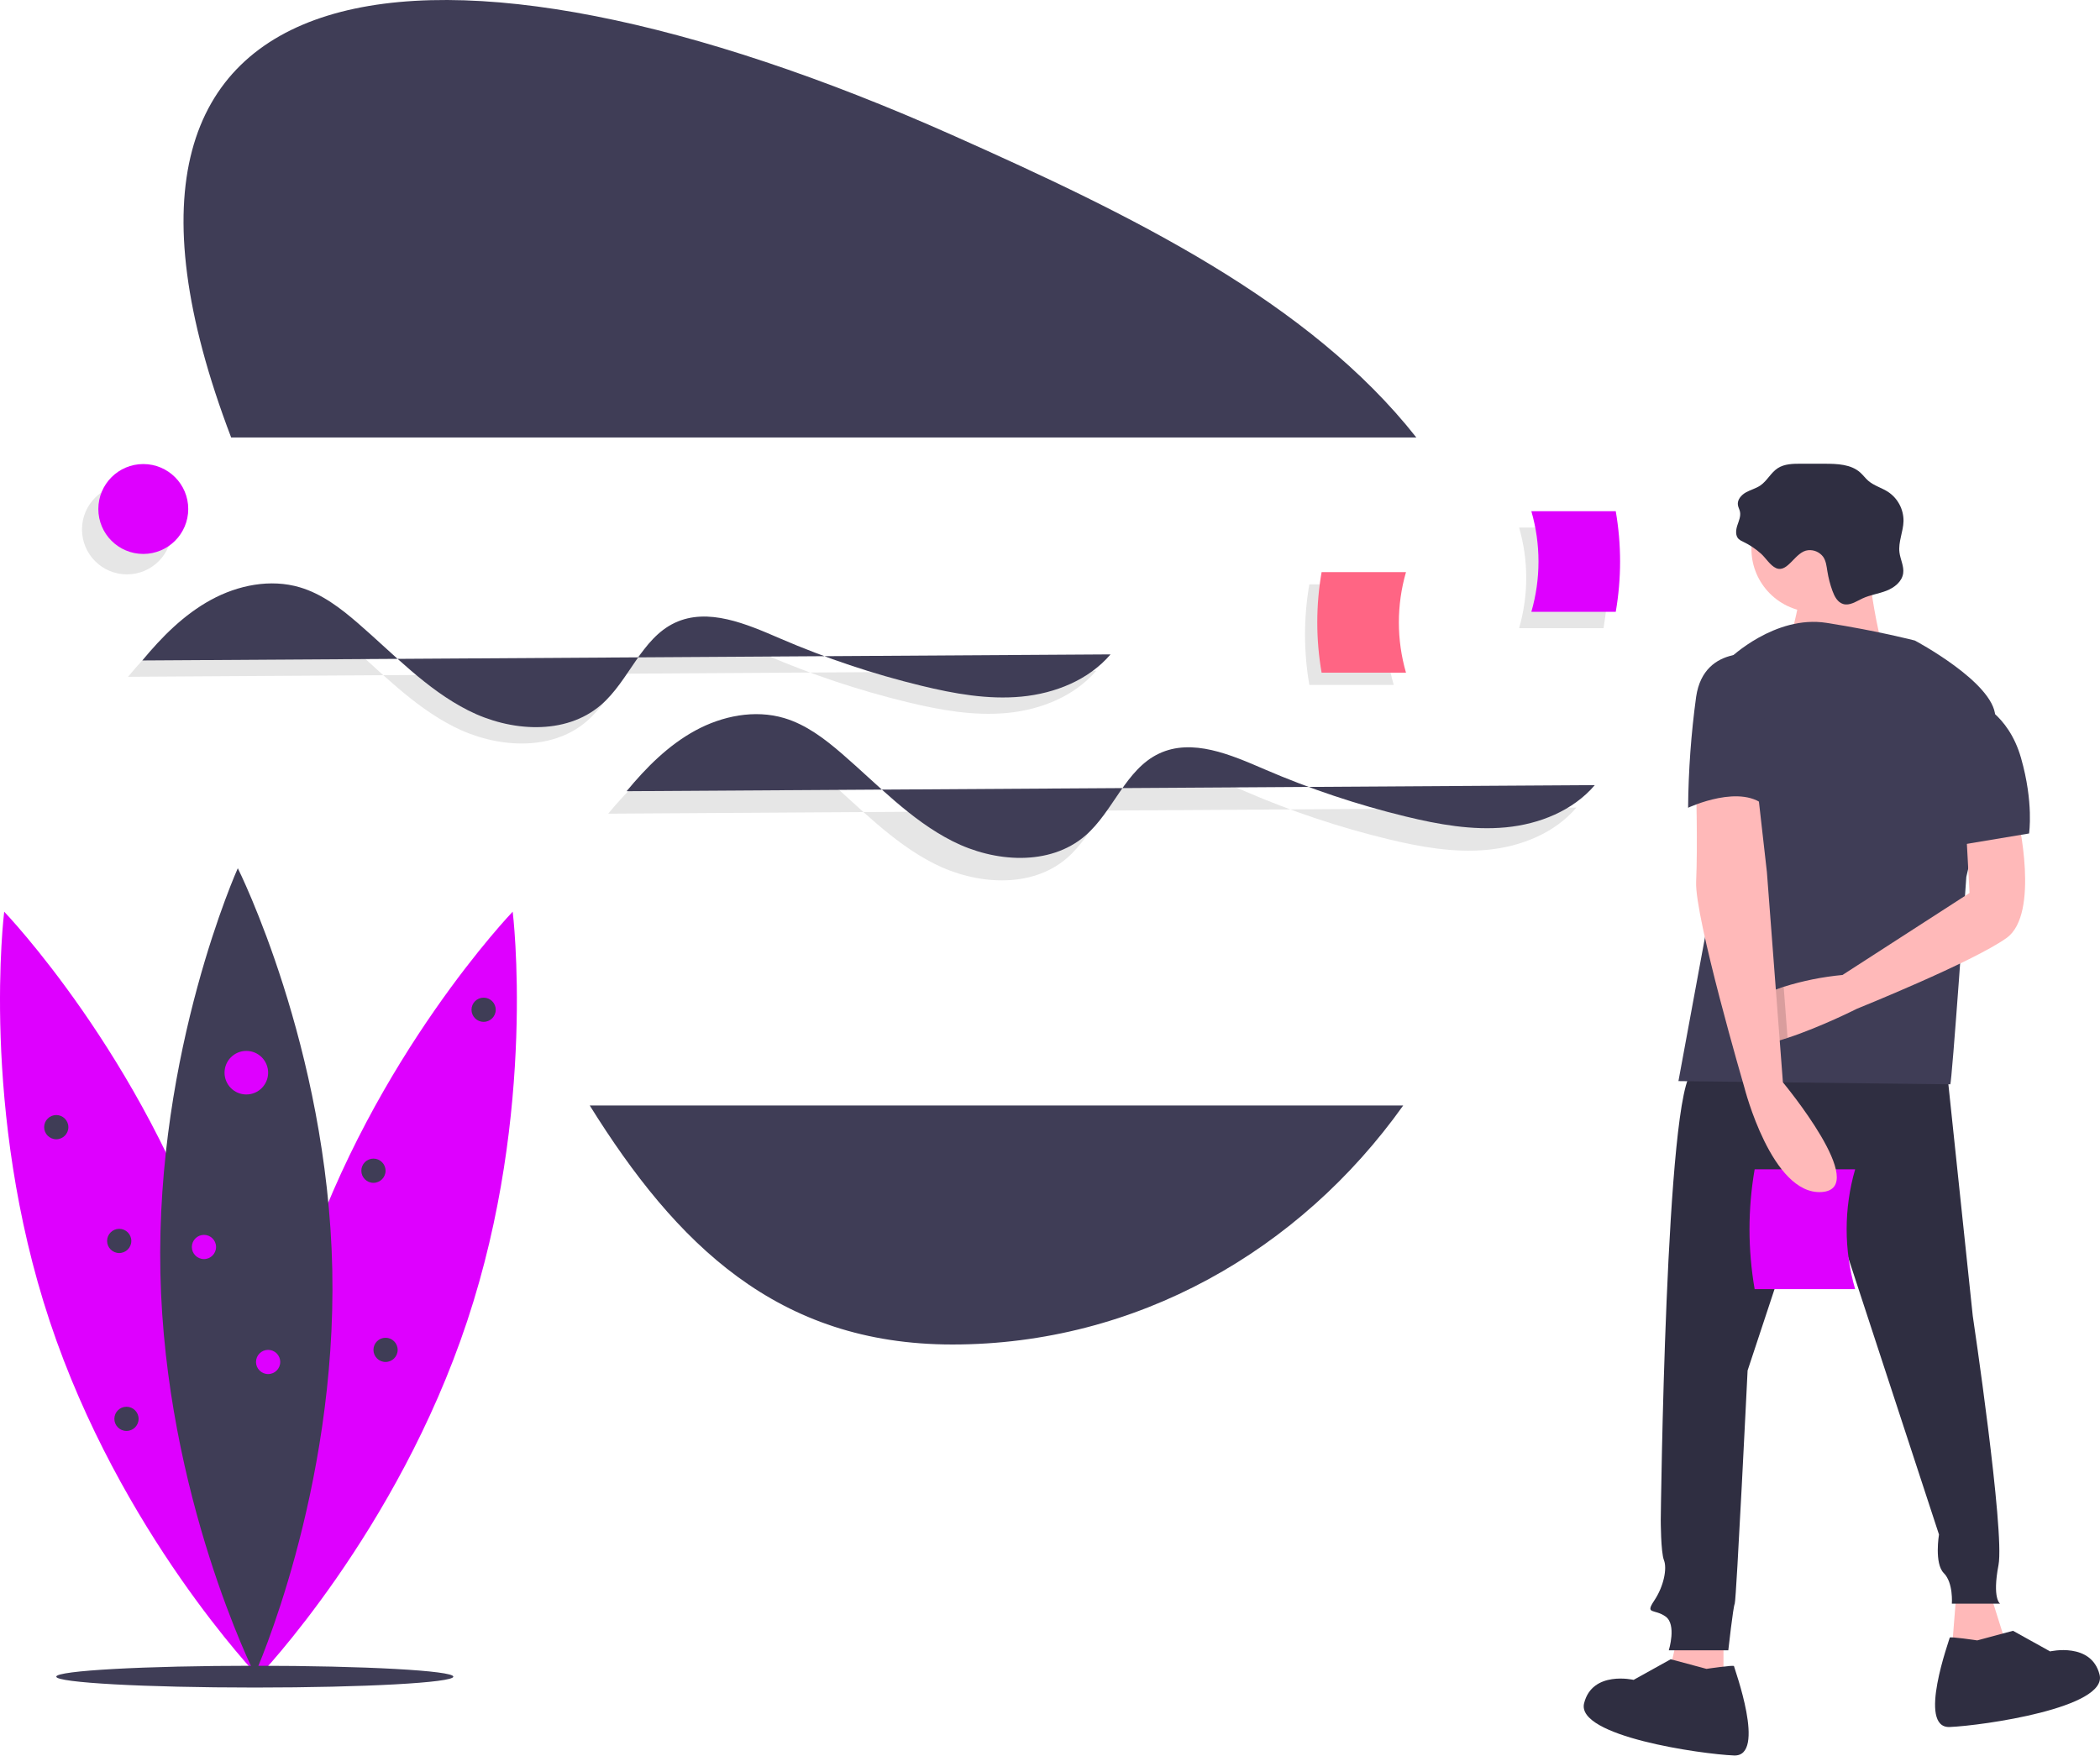
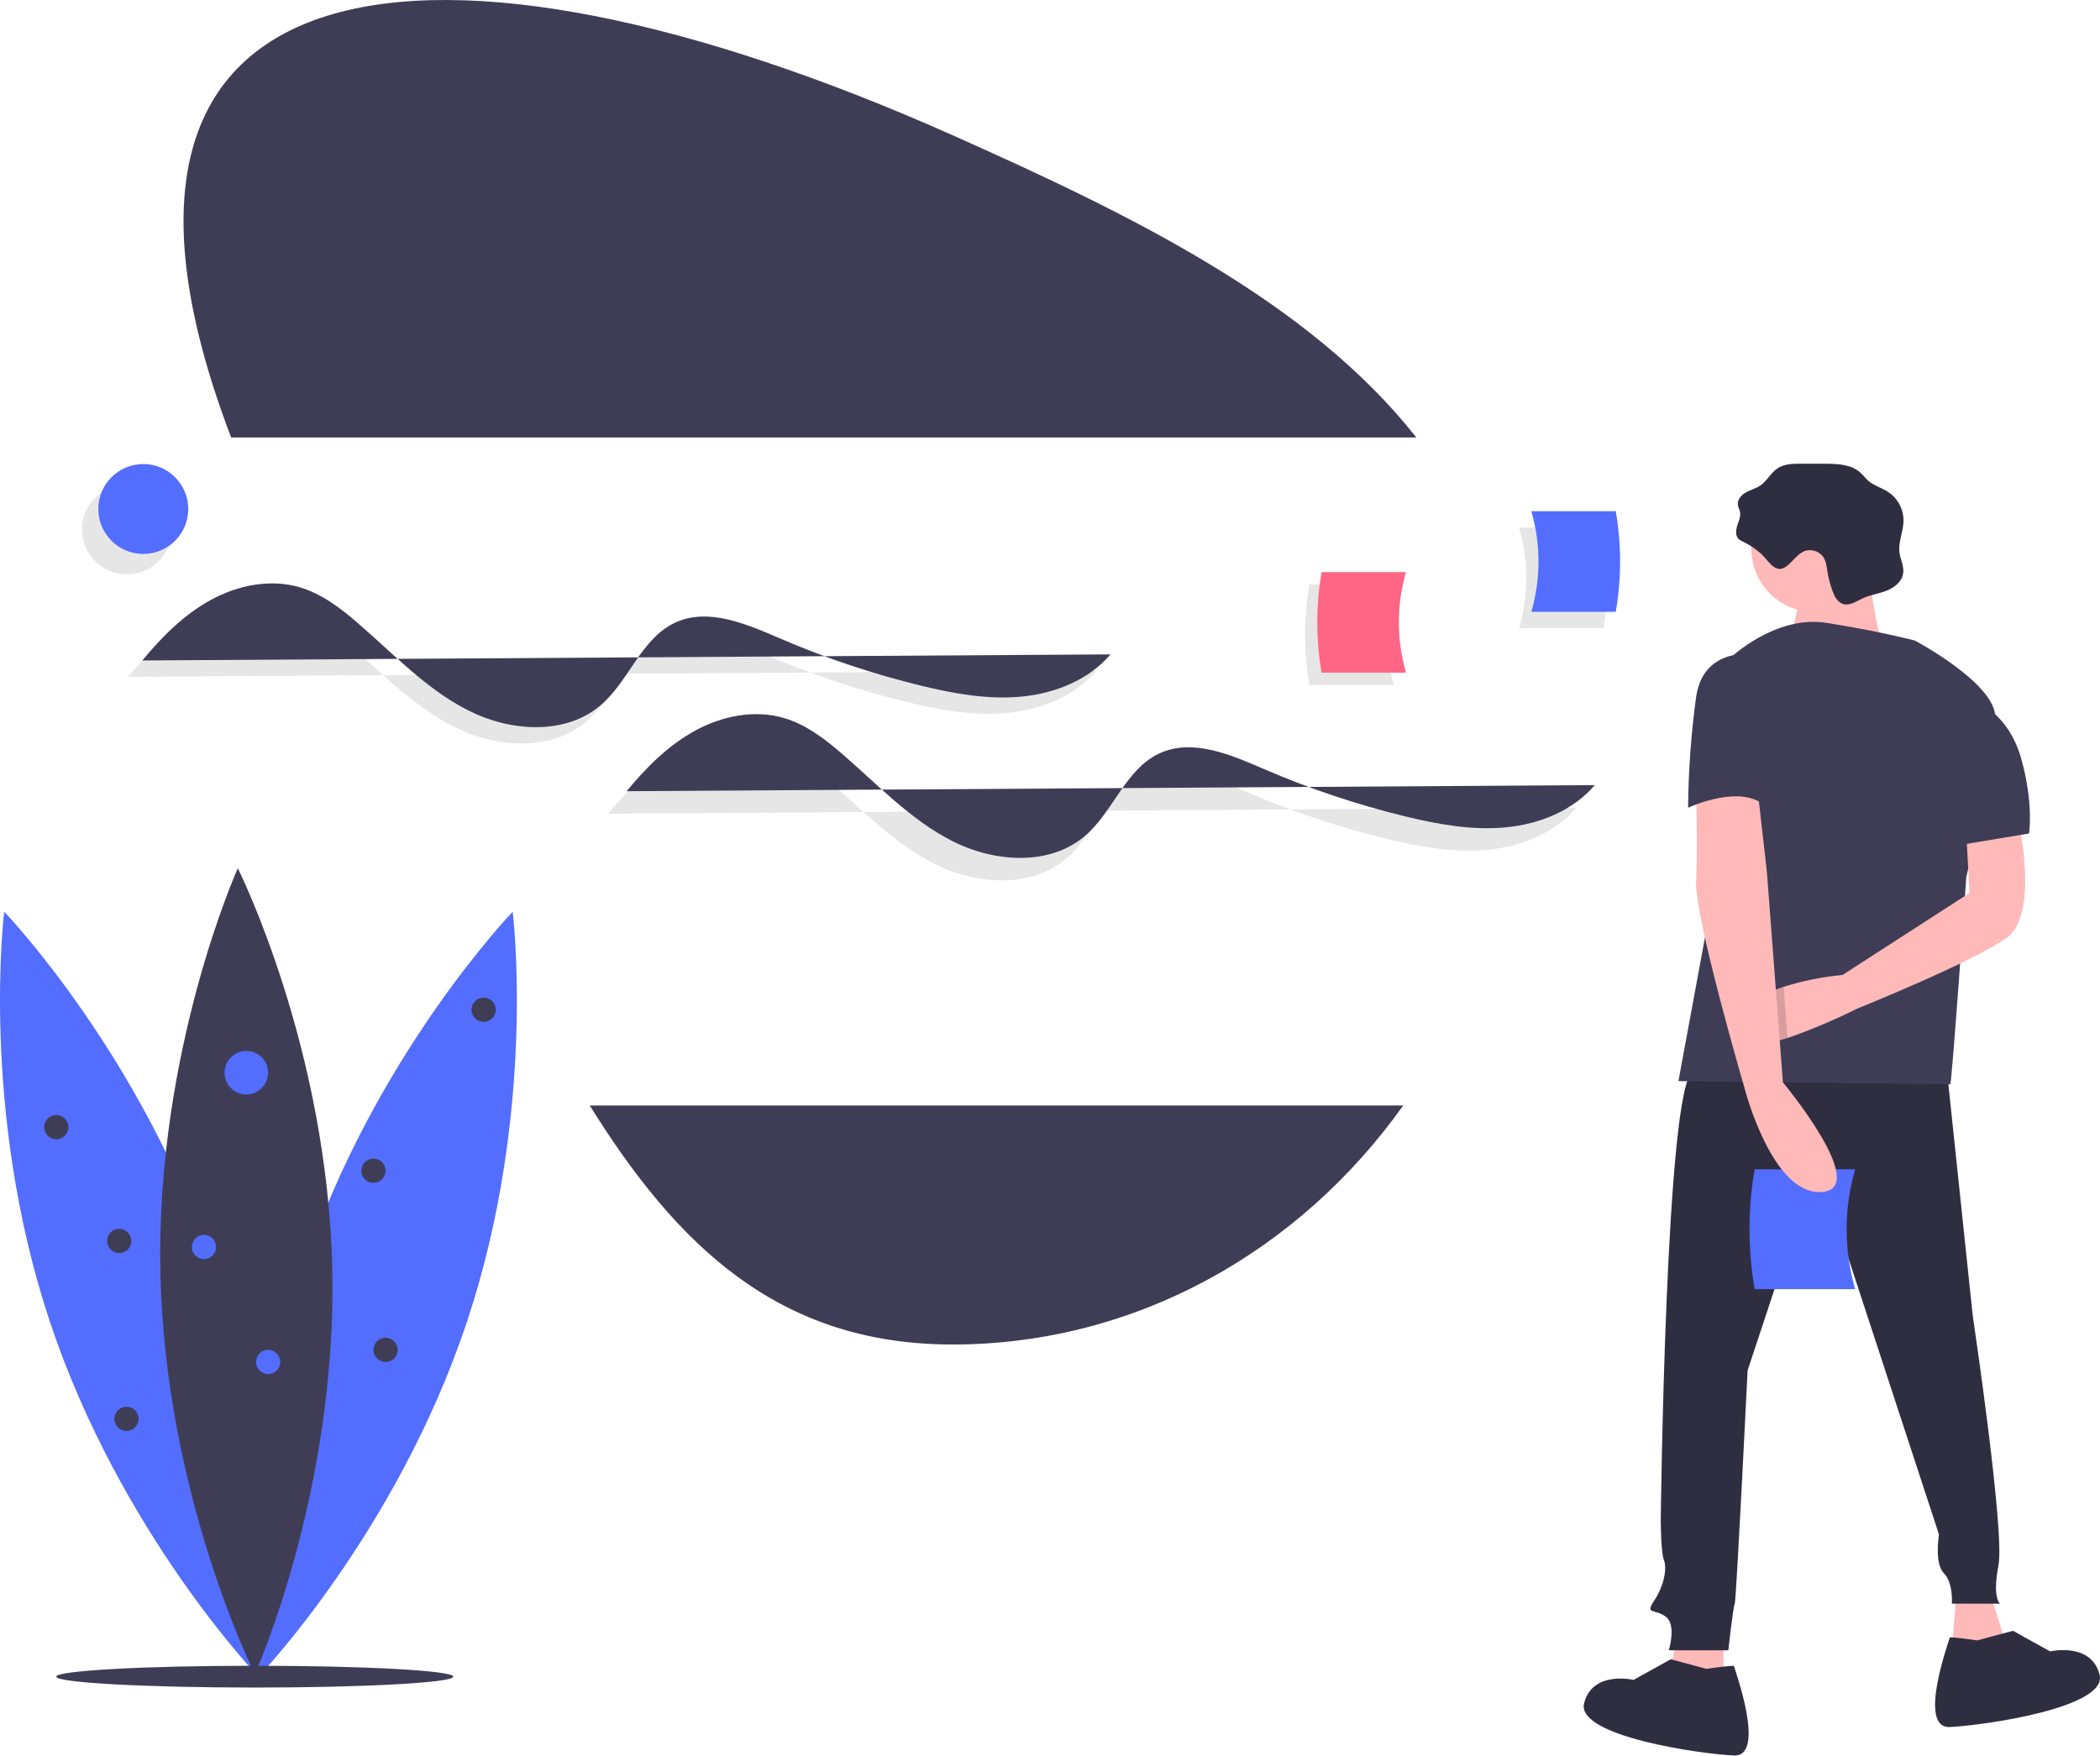
<svg xmlns="http://www.w3.org/2000/svg" id="a9e2140f-2503-486f-a58e-a2bc7ab9d16b" data-name="Layer 1" width="1004.673" height="840.065" viewBox="0 0 1004.673 840.065">
  <path d="M775.266,239.325C724.033,174.236,639.162,132.896,553.325,94.647,305.821-15.638,118.608,4.226,208.256,239.325Z" transform="translate(-97.66349 -29.96748)" fill="#3f3d56" />
  <path d="M379.809,558.985C421.05,625.218,469.562,673.359,553.325,673.359c88.009,0,166.198-44.878,215.656-114.374Z" transform="translate(-97.66349 -29.96748)" fill="#3f3d56" />
  <path d="M158.916,353.844c9.366-11.33,19.941-21.981,32.848-29.018s28.455-10.159,42.547-5.975c10.52,3.124,19.486,9.996,27.784,17.176,17.002,14.712,32.679,31.555,52.733,41.721s46.478,12.063,63.511-2.612c13.481-11.615,19.228-31.732,35.327-39.313,15.869-7.473,34.27.552,50.373,7.506a421.231,421.231,0,0,0,67.648,22.63c15.66,3.799,31.791,6.711,47.832,5.183s32.142-7.95,42.604-20.205" transform="translate(-97.66349 -29.96748)" opacity="0.1" />
  <path d="M388.641,419.34c9.366-11.33,19.941-21.981,32.848-29.018s28.455-10.159,42.547-5.975c10.52,3.124,19.486,9.996,27.784,17.176,17.002,14.712,32.679,31.555,52.733,41.721s46.478,12.063,63.511-2.612c13.481-11.615,19.228-31.732,35.327-39.313,15.869-7.473,34.27.552,50.373,7.506a421.233,421.233,0,0,0,67.648,22.63c15.66,3.799,31.791,6.711,47.832,5.183s32.142-7.95,42.604-20.205" transform="translate(-97.66349 -29.96748)" opacity="0.1" />
  <path d="M165.759,346.024c9.366-11.33,19.941-21.981,32.848-29.018s28.455-10.159,42.547-5.975c10.52,3.124,19.486,9.996,27.784,17.176,17.002,14.712,32.679,31.555,52.733,41.721s46.478,12.063,63.511-2.612c13.481-11.615,19.228-31.732,35.327-39.313,15.869-7.473,34.27.552,50.373,7.506a421.233,421.233,0,0,0,67.648,22.63c15.66,3.799,31.791,6.711,47.832,5.183s32.142-7.95,42.604-20.205" transform="translate(-97.66349 -29.96748)" fill="#3f3d56" />
  <path d="M397.439,408.587c9.366-11.33,19.941-21.981,32.848-29.018s28.455-10.159,42.547-5.975c10.52,3.124,19.486,9.996,27.784,17.176,17.002,14.712,32.679,31.555,52.733,41.721s46.478,12.063,63.511-2.612c13.481-11.615,19.228-31.732,35.327-39.313,15.869-7.473,34.27.552,50.373,7.506a421.233,421.233,0,0,0,67.648,22.63c15.66,3.799,31.791,6.711,47.832,5.183s32.142-7.95,42.604-20.205" transform="translate(-97.66349 -29.96748)" fill="#3f3d56" />
  <circle cx="60.73" cy="253.348" r="21.506" opacity="0.1" />
-   <circle cx="68.551" cy="243.572" r="21.506" fill="#de00ff" />
+   <circle cx="68.551" cy="243.572" r="21.506" fill="#536dfe" />
  <path d="M824.425,330.562h40.377a141.219,141.219,0,0,0,0-48.141H824.425A86.622,86.622,0,0,1,824.425,330.562Z" transform="translate(-97.66349 -29.96748)" opacity="0.1" />
-   <path d="M830.29,322.742h40.377a141.219,141.219,0,0,0,0-48.141H830.29A86.622,86.622,0,0,1,830.29,322.742Z" transform="translate(-97.66349 -29.96748)" fill="#de00ff" />
-   <path d="M199.513,636.313c33.588,101.086,21.792,195.999,21.792,195.999s-66.254-68.979-99.842-170.065S99.672,466.248,99.672,466.248,165.925,535.227,199.513,636.313Z" transform="translate(-97.66349 -29.96748)" fill="#de00ff" />
-   <path d="M243.098,636.313c-33.588,101.086-21.792,195.999-21.792,195.999s66.254-68.979,99.842-170.065,21.792-195.999,21.792-195.999S276.686,535.227,243.098,636.313Z" transform="translate(-97.66349 -29.96748)" fill="#de00ff" />
+   <path d="M830.29,322.742h40.377a141.219,141.219,0,0,0,0-48.141H830.29A86.622,86.622,0,0,1,830.29,322.742Z" transform="translate(-97.66349 -29.96748)" fill="#536dfe" />
+   <path d="M199.513,636.313c33.588,101.086,21.792,195.999,21.792,195.999s-66.254-68.979-99.842-170.065S99.672,466.248,99.672,466.248,165.925,535.227,199.513,636.313Z" transform="translate(-97.66349 -29.96748)" fill="#536dfe" />
+   <path d="M243.098,636.313c-33.588,101.086-21.792,195.999-21.792,195.999s66.254-68.979,99.842-170.065,21.792-195.999,21.792-195.999S276.686,535.227,243.098,636.313Z" transform="translate(-97.66349 -29.96748)" fill="#536dfe" />
  <path d="M256.626,637.406c2.251,106.496-37.037,193.698-37.037,193.698s-42.939-85.463-45.19-191.96S211.435,445.447,211.435,445.447,254.374,530.91,256.626,637.406Z" transform="translate(-97.66349 -29.96748)" fill="#3f3d56" />
  <ellipse cx="121.903" cy="802.338" rx="94.988" ry="5.213" fill="#3f3d56" />
-   <circle cx="117.849" cy="513.32" r="10.425" fill="#de00ff" />
-   <circle cx="97.577" cy="596.724" r="5.792" fill="#de00ff" />
+   <circle cx="117.849" cy="513.32" r="10.425" fill="#536dfe" />
+   <circle cx="97.577" cy="596.724" r="5.792" fill="#536dfe" />
  <circle cx="26.915" cy="539.384" r="5.792" fill="#3f3d56" />
  <circle cx="231.371" cy="483.202" r="5.792" fill="#3f3d56" />
  <circle cx="57.033" cy="593.828" r="5.792" fill="#3f3d56" />
  <circle cx="178.664" cy="560.235" r="5.792" fill="#3f3d56" />
  <circle cx="60.508" cy="678.97" r="5.792" fill="#3f3d56" />
  <circle cx="184.456" cy="645.956" r="5.792" fill="#3f3d56" />
-   <circle cx="128.274" cy="651.748" r="5.792" fill="#de00ff" />
+   <circle cx="128.274" cy="651.748" r="5.792" fill="#536dfe" />
  <path d="M764.452,357.741H724.075a141.218,141.218,0,0,1,0-48.141h40.377A86.622,86.622,0,0,0,764.452,357.741Z" transform="translate(-97.66349 -29.96748)" opacity="0.1" />
  <path d="M770.317,351.876H729.941a141.218,141.218,0,0,1,0-48.141h40.377A86.622,86.622,0,0,0,770.317,351.876Z" transform="translate(-97.66349 -29.96748)" fill="#ff6584" />
  <polygon points="951.493 760.482 959.956 787.412 933.796 789.72 936.104 760.482 951.493 760.482" fill="#ffb9b9" />
  <polygon points="824.537 781.256 824.537 818.189 794.53 818.189 802.993 781.256 824.537 781.256" fill="#ffb9b9" />
  <path d="M1029.151,542.694l12.311,116.953s15.389,103.103,12.311,119.261.769,18.466.769,18.466h-23.083s.769-10.003-3.847-14.619-2.308-18.466-2.308-18.466L966.828,585.782,933.742,685.807s-5.386,110.028-6.155,111.567-3.078,22.313-3.078,22.313H896.04s3.847-12.311-1.539-16.158-10.003-.769-5.386-7.694,6.155-15.389,4.617-19.236-1.539-19.236-1.539-19.236,2.308-207.745,15.389-214.67S1029.151,542.694,1029.151,542.694Z" transform="translate(-97.66349 -29.96748)" fill="#2f2e41" />
  <path d="M914.069,828.582s13.157-1.973,13.157-1.316,15.788,43.417,0,42.759-75.65-9.21-71.703-24.997,23.682-11.183,23.682-11.183l17.761-9.867Z" transform="translate(-97.66349 -29.96748)" fill="#2f2e41" />
  <path d="M1043.604,814.958s-13.157-1.973-13.157-1.316-15.788,43.417,0,42.759,75.65-9.21,71.703-24.997-23.682-11.183-23.682-11.183L1060.707,810.353Z" transform="translate(-97.66349 -29.96748)" fill="#2f2e41" />
-   <path d="M985.192,646.859H937.117a168.144,168.144,0,0,1,0-57.32h48.075A103.138,103.138,0,0,0,985.192,646.859Z" transform="translate(-97.66349 -29.96748)" fill="#de00ff" />
+   <path d="M985.192,646.859H937.117a168.144,168.144,0,0,1,0-57.32h48.075A103.138,103.138,0,0,0,985.192,646.859Z" transform="translate(-97.66349 -29.96748)" fill="#536dfe" />
  <circle cx="868.186" cy="262.647" r="30.279" fill="#ffb9b9" />
  <path d="M989.91,288.783s5.386,53.86,12.311,57.707-53.09,7.694-53.09,7.694,14.619-49.243,10.003-53.86S989.91,288.783,989.91,288.783Z" transform="translate(-97.66349 -29.96748)" fill="#ffb9b9" />
  <path d="M925.278,344.951s21.544-20.775,46.166-16.927,42.318,8.464,42.318,8.464,37.702,20.005,38.471,36.163-13.85,76.943-13.85,76.943-6.925,99.256-7.694,99.256-130.033-1.539-130.033-1.539l23.852-129.264Z" transform="translate(-97.66349 -29.96748)" fill="#3f3d56" />
  <path d="M930.311,530.098c4.986,1.346,13.58-.516,22.552-3.455,16.004-5.255,33.201-13.957,33.201-13.957s55.399-22.313,71.557-33.855,5.386-57.707,5.386-57.707l-24.622,7.694,1.539,28.469-60.785,39.241a137.129,137.129,0,0,0-28.138,5.655c-10.233,3.362-20.174,8.602-23.768,16.65a15.575,15.575,0,0,0-1.185,3.855C925.317,526.936,927.04,529.206,930.311,530.098Z" transform="translate(-97.66349 -29.96748)" fill="#ffb9b9" />
  <path d="M927.233,518.834c1.069,3.986,2.108,7.779,3.078,11.264,4.986,1.346,13.58-.516,22.552-3.455l-1.862-24.46C940.767,505.546,930.826,510.786,927.233,518.834Z" transform="translate(-97.66349 -29.96748)" opacity="0.15" />
  <path d="M938.359,406.505l4.617,40.78,7.656,100.62S992.988,598.862,969.136,600.401s-36.932-50.013-36.932-50.013-23.852-81.559-23.083-98.487,0-45.396,0-45.396Z" transform="translate(-97.66349 -29.96748)" fill="#ffb9b9" />
  <path d="M931.655,289.235a7.899,7.899,0,0,1-2.177-1.312c-1.653-1.604-1.374-4.323-.656-6.511s1.767-4.452,1.253-6.697c-.24-1.046-.81-2.003-.973-3.064-.387-2.523,1.625-4.822,3.853-6.068s4.79-1.859,6.895-3.302c3.229-2.213,5.012-6.115,8.29-8.255,3.206-2.092,7.279-2.157,11.107-2.153l11.428.013c5.972.007,12.535.228,16.98,4.217,1.352,1.213,2.423,2.716,3.792,3.909,2.757,2.404,6.479,3.364,9.541,5.366a16.547,16.547,0,0,1,7.347,13.935c-.108,5.071-2.58,9.997-1.938,15.028.431,3.375,2.253,6.618,1.774,9.986-.568,3.995-4.232,6.857-7.99,8.326s-7.855,1.997-11.512,3.703c-2.985,1.393-6.103,3.613-9.249,2.638-2.662-.825-4.122-3.635-5.076-6.254a51.036,51.036,0,0,1-2.446-9.442c-.383-2.407-.637-4.959-2.051-6.945a7.996,7.996,0,0,0-7.15-3.084c-6.171.542-9.644,11.052-15.319,8.566-2.814-1.232-4.976-4.921-7.23-6.932A36.297,36.297,0,0,0,931.655,289.235Z" transform="translate(-97.66349 -29.96748)" fill="#2f2e41" />
  <path d="M1043.001,365.726s15.389,5.386,21.544,26.93,3.847,36.163,3.847,36.163l-32.316,5.386Z" transform="translate(-97.66349 -29.96748)" fill="#3f3d56" />
  <path d="M940.667,343.412s-27.699-6.155-31.546,20.005a418.743,418.743,0,0,0-3.847,53.09s26.16-12.311,37.702,0Z" transform="translate(-97.66349 -29.96748)" fill="#3f3d56" />
</svg>
